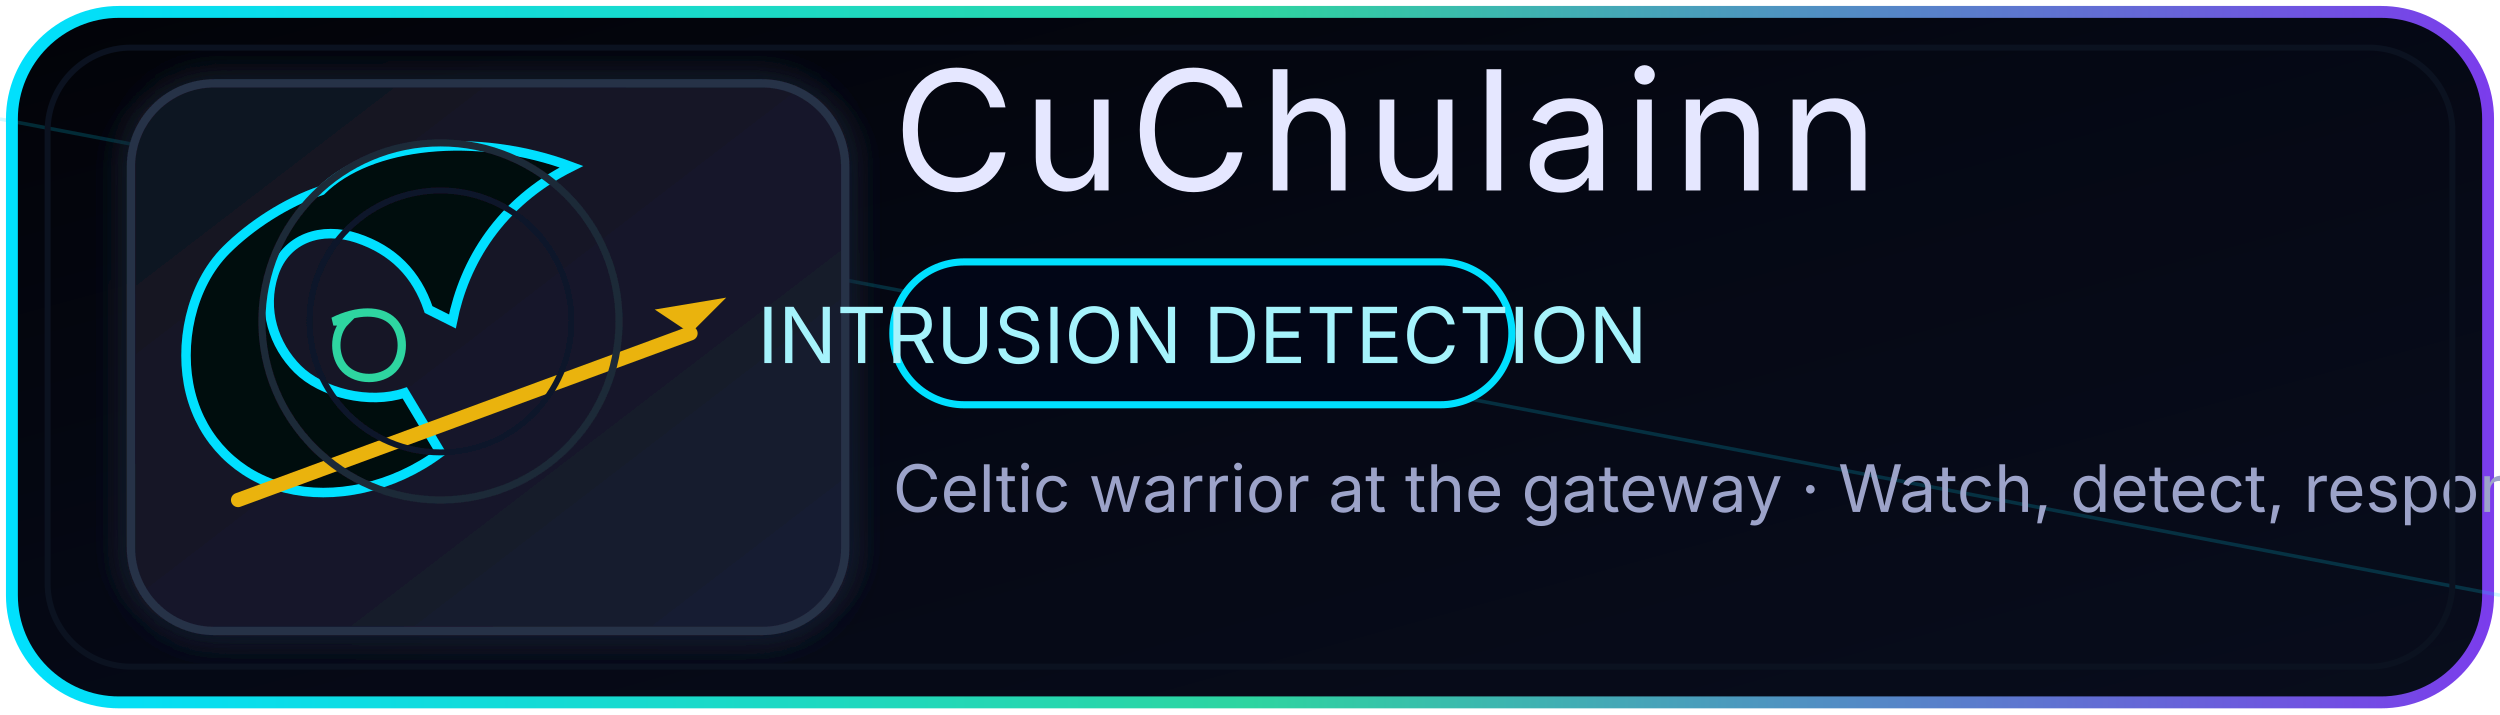
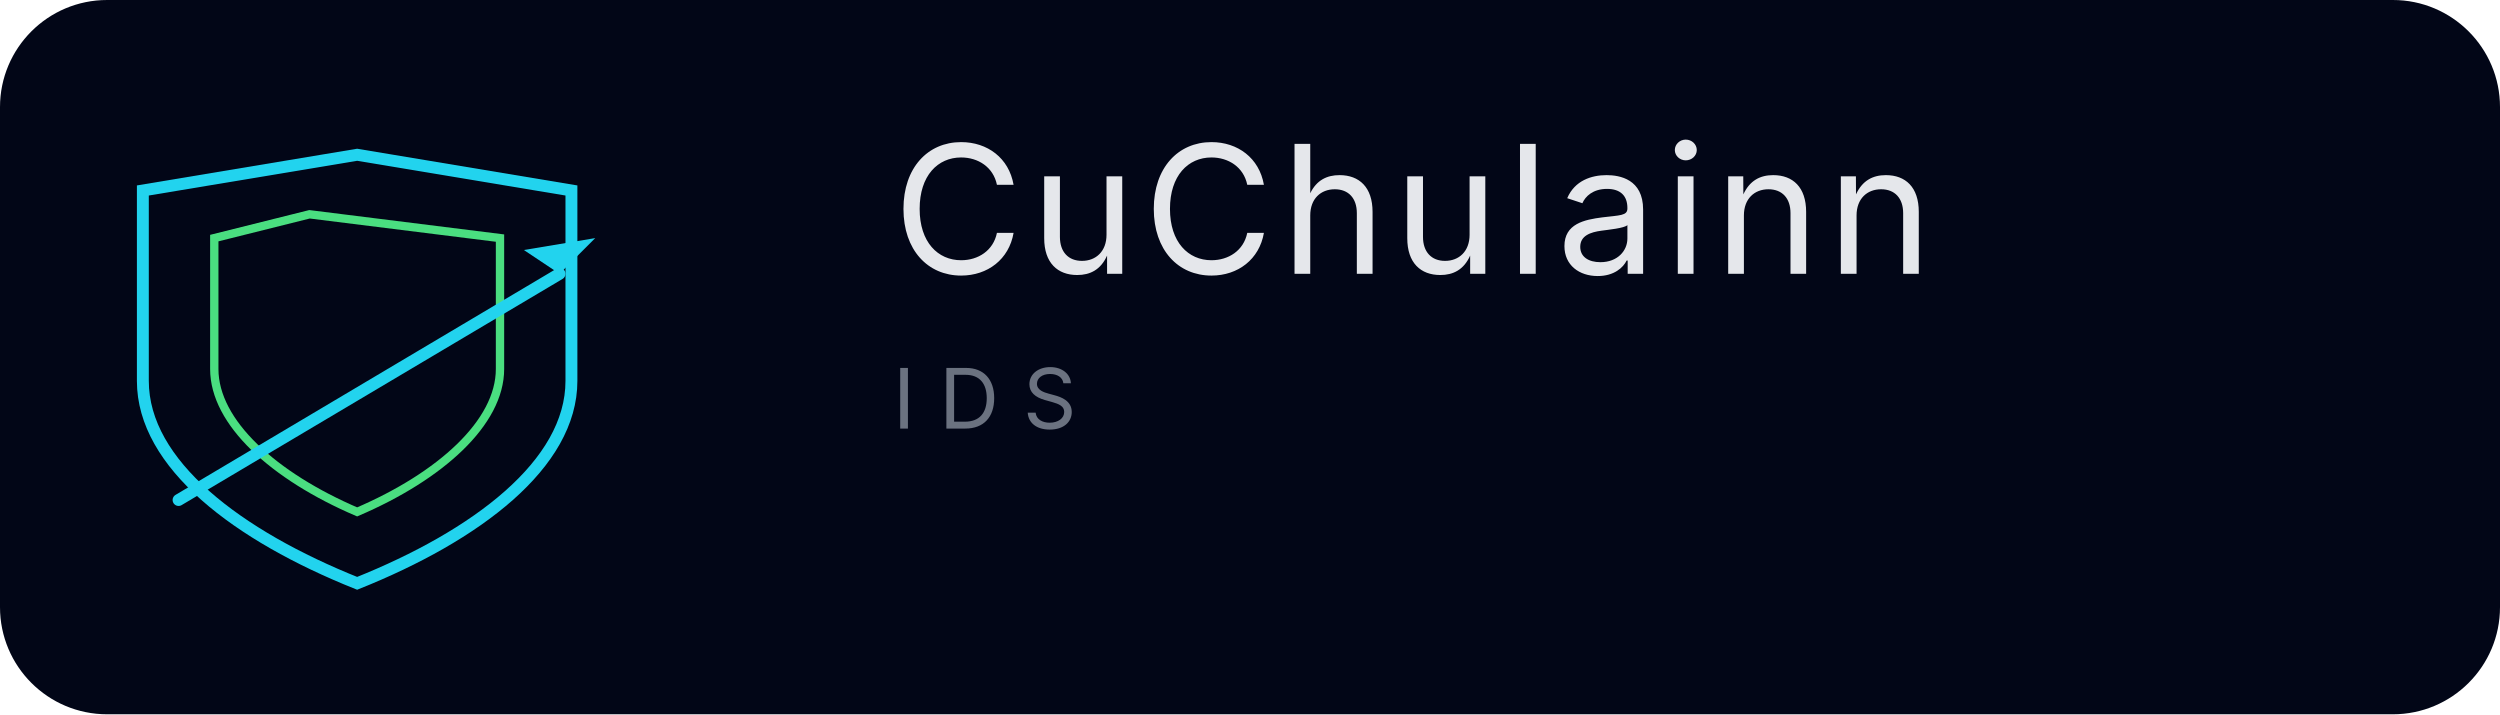
<svg xmlns="http://www.w3.org/2000/svg" width="420" height="120" viewBox="0 0 420 120" role="img" aria-labelledby="title desc">
-   <defs>
-     <linearGradient id="bgGrad" x1="0" y1="0" x2="1" y2="1">
-       <stop offset="0%" stop-color="#020308" />
-       <stop offset="45%" stop-color="#050814" />
-       <stop offset="100%" stop-color="#080d1c" />
-     </linearGradient>
-     <linearGradient id="plateGrad" x1="0" y1="0" x2="1" y2="1">
-       <stop offset="0%" stop-color="#101320" />
-       <stop offset="100%" stop-color="#181d32" />
-     </linearGradient>
-     <linearGradient id="borderGrad" x1="0" y1="0" x2="1" y2="0">
-       <stop offset="0%" stop-color="#00e0ff" />
-       <stop offset="50%" stop-color="#2dd5a0" />
-       <stop offset="100%" stop-color="#7c3aed" />
-     </linearGradient>
-     <filter id="softGlow">
-       <feGaussianBlur stdDeviation="3" result="blur" />
-       <feMerge>
-         <feMergeNode in="blur" />
-         <feMergeNode in="SourceGraphic" />
-       </feMerge>
-     </filter>
-   </defs>
-   <rect x="2" y="2" width="416" height="116" rx="18" ry="18" fill="url(#bgGrad)" stroke="url(#borderGrad)" stroke-width="2" />
-   <line x1="0" y1="20" x2="420" y2="100" stroke="#00e0ff" stroke-width="0.6" opacity="0.18" />
-   <g transform="translate(22,14)" filter="url(#softGlow)">
-     <rect x="0" y="0" width="120" height="92" rx="14" ry="14" fill="url(#plateGrad)" stroke="#283046" stroke-width="1.4" />
-     <path d="       M32 18       C40 10, 58 8, 74 14       C62 20, 56 30, 54 40       L50 38       C48 32, 44 28, 38 26       C32 24, 26 26, 24 32       C22 38, 24 44, 28 48       C32 52, 40 54, 46 52       L52 62       C44 68, 34 70, 26 68       C18 66, 12 60, 10 52       C8 44, 10 34, 16 28       C20 24, 26 20, 32 18 Z" fill="#05070f" stroke="#00e0ff" stroke-width="1.6" />
-     <path d="       M34 40       C38 38, 42 38, 44 40       C46 42, 46 46, 44 48       C42 50, 38 50, 36 48       C34 46, 34 42, 36 40 Z" fill="none" stroke="#2dd5a0" stroke-width="1.4" />
-     <line x1="18" y1="70" x2="94" y2="42" stroke="#eab308" stroke-width="2.4" stroke-linecap="round" />
-     <polygon points="94,42 88,38 100,36" fill="#eab308" />
-     <circle cx="52" cy="40" r="30" fill="none" stroke="#1f2937" stroke-width="1.2" />
-     <circle cx="52" cy="40" r="22" fill="none" stroke="#0f172a" stroke-width="1" />
+   <rect x="0" y="0" width="420" height="120" rx="18" ry="18" fill="#020617" />
+   <g transform="translate(28,20)">
+     <path d="       M32 6       L68 12       L68 44       C68 58, 52 70, 32 78       C12 70, -4 58, -4 44       L-4 12       Z" fill="none" stroke="#22d3ee" stroke-width="2" />
+     <path d="       M24 16       L56 20       L56 42       C56 51, 46 60, 32 66       C18 60, 8 51, 8 42       L8 20       Z" fill="none" stroke="#4ade80" stroke-width="1.4" />
+     <line x1="2" y1="64" x2="66" y2="26" stroke="#22d3ee" stroke-width="2" stroke-linecap="round" />
+     <polygon points="66,26 60,22 72,20" fill="#22d3ee" />
  </g>
-   <g transform="translate(150,32)">
-     <text x="0" y="0" font-family="system-ui, -apple-system, BlinkMacSystemFont, 'Segoe UI', sans-serif" font-size="28" letter-spacing="1.4" fill="#e5e7ff">
+   <g transform="translate(150,46)">
+     <text x="0" y="0" font-family="system-ui, -apple-system, BlinkMacSystemFont, 'Segoe UI', sans-serif" font-size="30" letter-spacing="1.2" fill="#e5e7eb">
      CuChulainn
    </text>
-     <rect x="0" y="12" width="104" height="24" rx="12" ry="12" fill="#020617" stroke="#00e0ff" stroke-width="1.2" />
-     <text x="52" y="29" font-family="system-ui, -apple-system, BlinkMacSystemFont, 'Segoe UI', sans-serif" font-size="13" text-anchor="middle" fill="#a5f3fc">
-       INTRUSION DETECTION
-     </text>
-     <text x="0" y="54" font-family="system-ui, -apple-system, BlinkMacSystemFont, 'Segoe UI', sans-serif" font-size="11" fill="#9ca3c9">
-       Celtic warrior at the gateway · Watch, detect, respond
+     <text x="0" y="26" font-family="system-ui, -apple-system, BlinkMacSystemFont, 'Segoe UI', sans-serif" font-size="14" letter-spacing="4" fill="#6b7280">
+       IDS
    </text>
  </g>
-   <rect x="8" y="8" width="404" height="104" rx="14" ry="14" fill="none" stroke="#0b1220" stroke-width="1" />
-   <rect x="4" y="4" width="412" height="112" rx="16" ry="16" fill="none" stroke="#00e0ff" stroke-width="1" opacity="0.0">
-     <animate attributeName="opacity" values="0;0.35;0" dur="3.6s" repeatCount="indefinite" />
-   </rect>
</svg>
